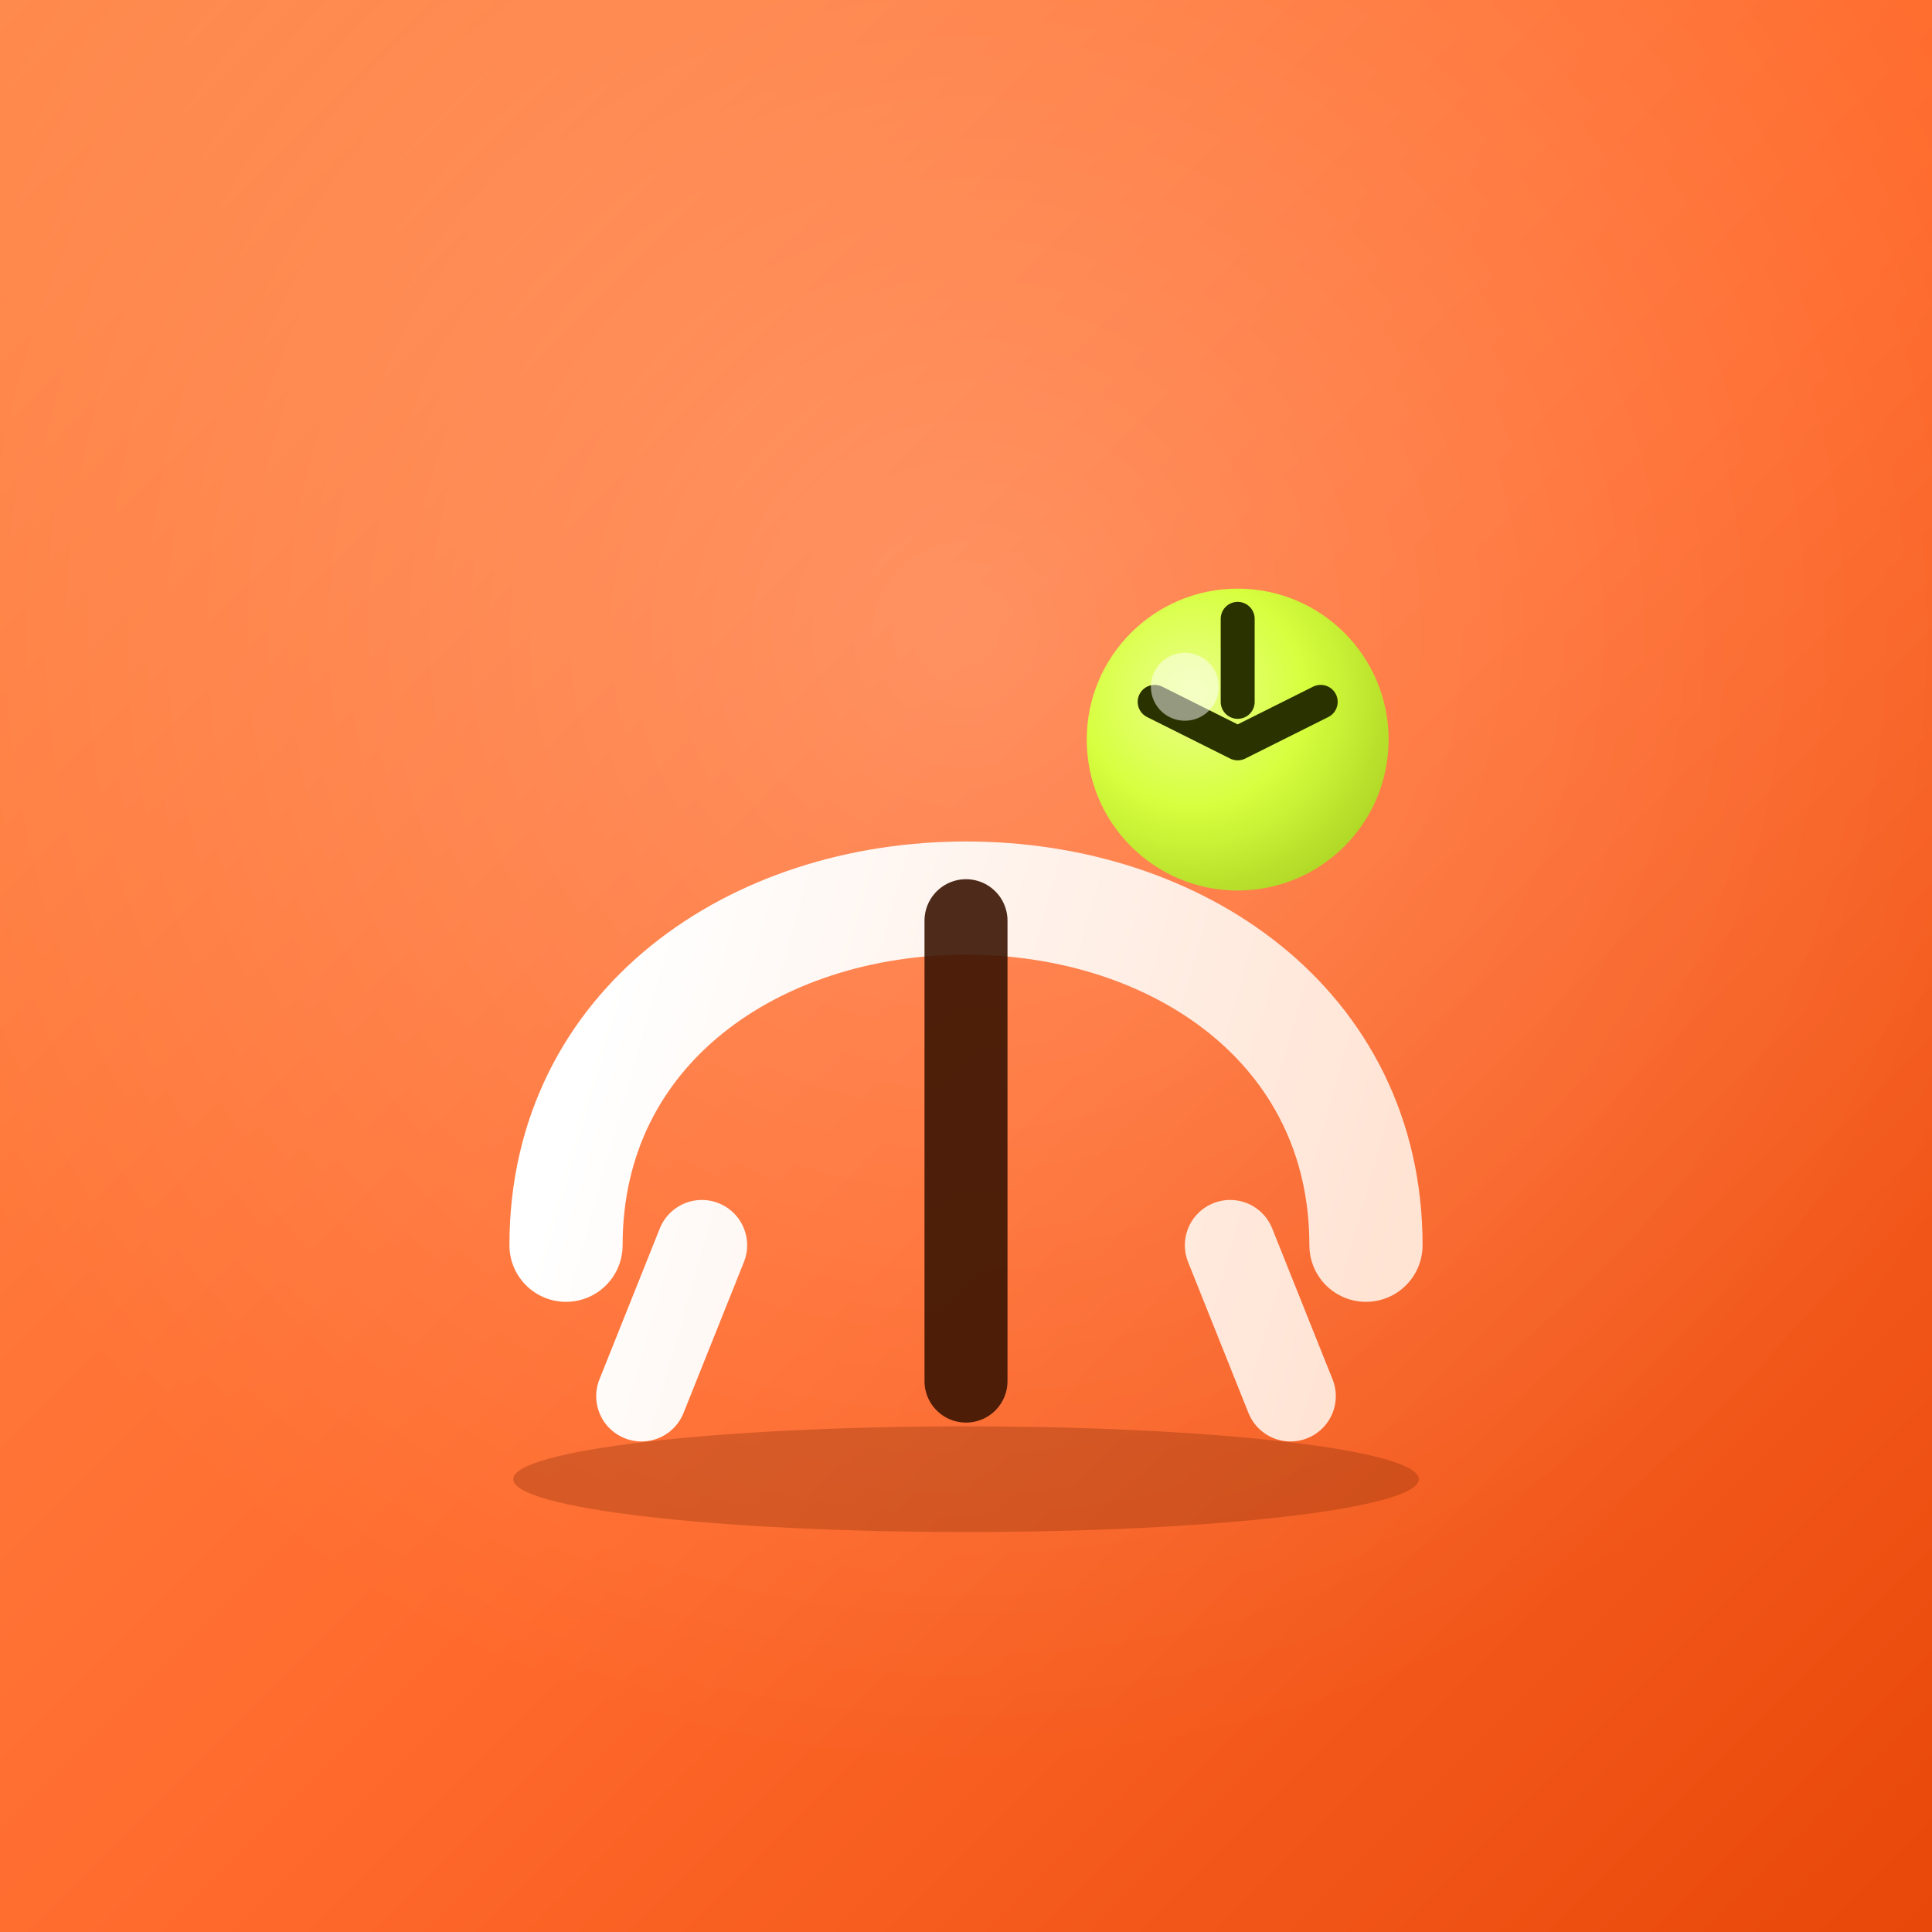
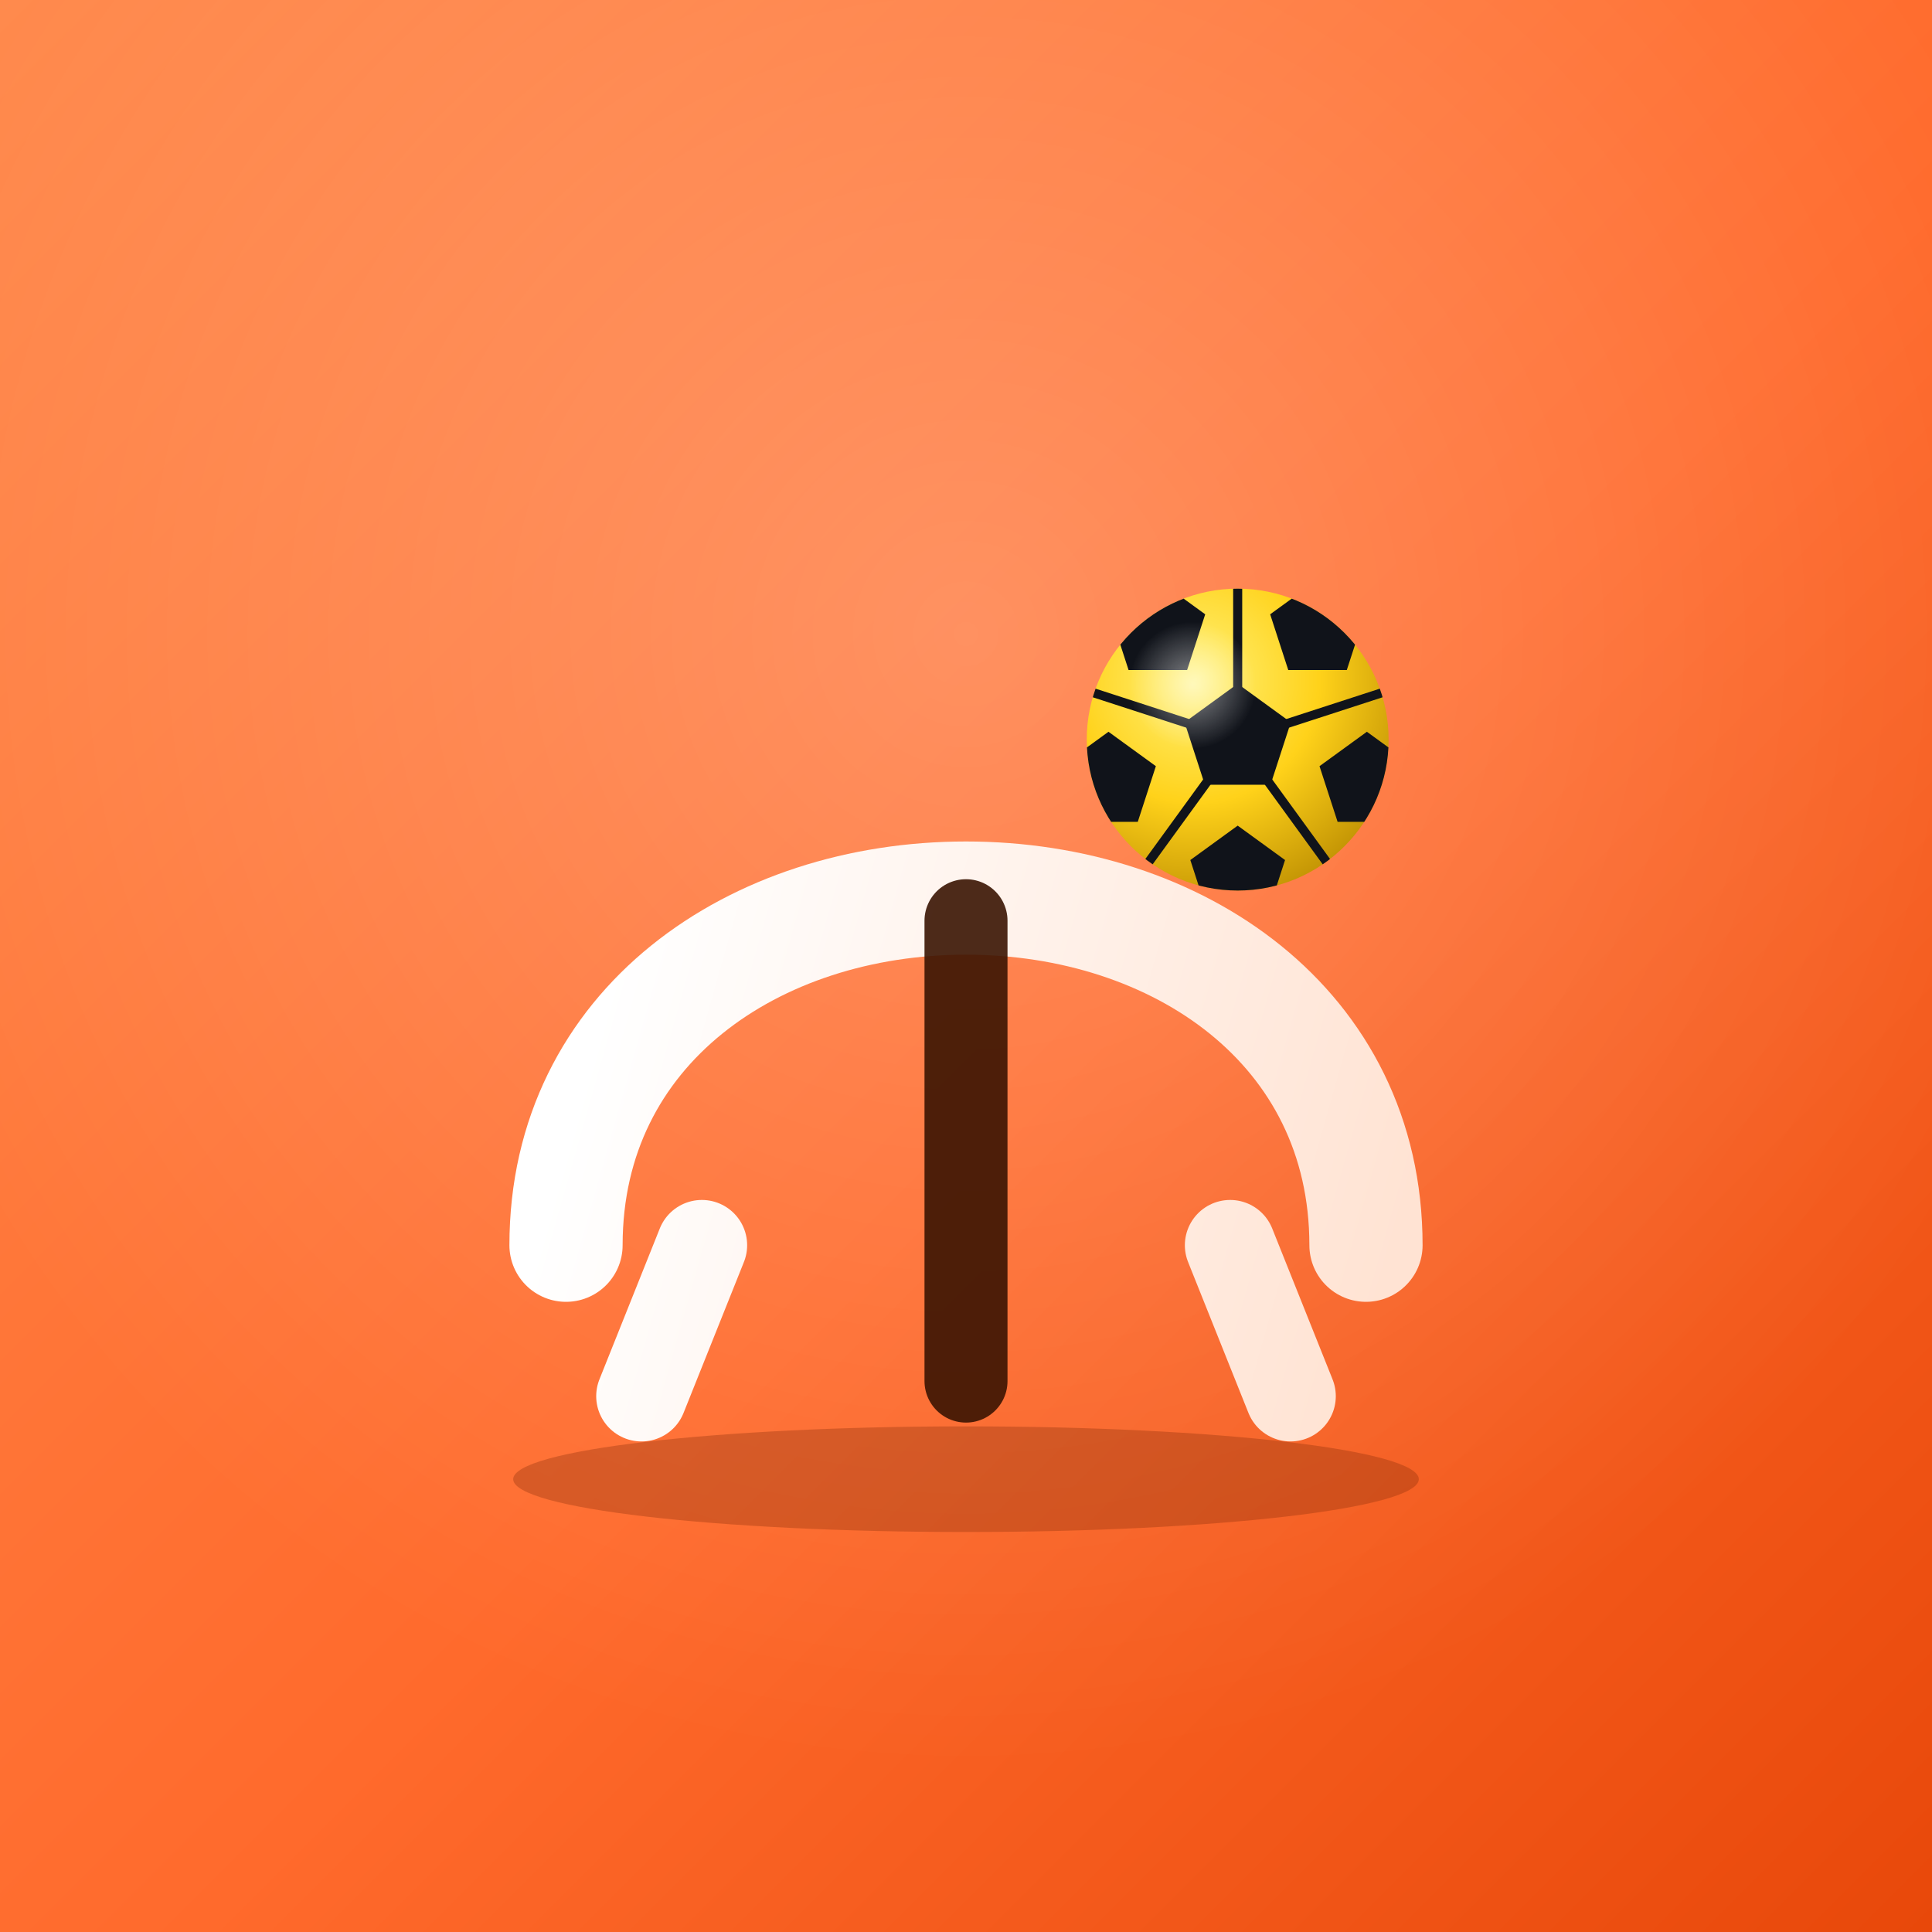
<svg xmlns="http://www.w3.org/2000/svg" width="512" height="512" viewBox="0 0 512 512" fill="none">
  <defs>
    <linearGradient id="bgm" x1="0" y1="0" x2="512" y2="512" gradientUnits="userSpaceOnUse">
      <stop stop-color="#ff8a4d" />
      <stop offset="0.55" stop-color="#ff6a2c" />
      <stop offset="1" stop-color="#e8480a" />
    </linearGradient>
    <radialGradient id="bgmGlow" cx="256" cy="168" r="300" gradientUnits="userSpaceOnUse">
      <stop stop-color="#ffffff" stop-opacity="0.22" />
      <stop offset="1" stop-color="#ffffff" stop-opacity="0" />
    </radialGradient>
    <linearGradient id="tablem" x1="150" y1="300" x2="362" y2="360" gradientUnits="userSpaceOnUse">
      <stop stop-color="#ffffff" />
      <stop offset="1" stop-color="#ffe3d3" />
    </linearGradient>
-     <radialGradient id="ballm" cx="316" cy="184" r="60" gradientUnits="userSpaceOnUse">
-       <stop stop-color="#eaff8a" />
-       <stop offset="0.5" stop-color="#d7ff3e" />
-       <stop offset="1" stop-color="#acd424" />
+     <radialGradient id="ballY" cx="0.36" cy="0.30" r="0.82">
+       <stop offset="0" stop-color="#fff27a" />
+       <stop offset="0.5" stop-color="#ffd21a" />
+       <stop offset="1" stop-color="#b88900" />
    </radialGradient>
+     <radialGradient id="ballGloss" cx="0.5" cy="0.5" r="0.5">
+       <stop offset="0" stop-color="#ffffff" stop-opacity="0.5" />
+       <stop offset="1" stop-color="#ffffff" stop-opacity="0" />
+     </radialGradient>
+     <clipPath id="ballClip">
+       <circle r="100" />
+     </clipPath>
  </defs>
  <rect width="512" height="512" fill="url(#bgm)" />
  <rect width="512" height="512" fill="url(#bgmGlow)" />
  <ellipse cx="256" cy="392" rx="120" ry="14" fill="#7a2603" opacity="0.30" />
  <path d="M150 330c0-58 50-92 106-92s106 34 106 92" stroke="url(#tablem)" stroke-width="30" stroke-linecap="round" />
  <path d="M186 330l-16 40M326 330l16 40" stroke="url(#tablem)" stroke-width="24" stroke-linecap="round" />
  <path d="M256 244v122" stroke="#3a1402" stroke-width="22" stroke-linecap="round" opacity="0.9" />
-   <circle cx="328" cy="196" r="40" fill="url(#ballm)" />
-   <path d="M306 186l22 11 22-11M328 164v22" stroke="#2a3300" stroke-width="9" stroke-linecap="round" stroke-linejoin="round" />
-   <circle cx="314" cy="182" r="9" fill="#ffffff" opacity="0.5" />
+   <g transform="translate(328,196) scale(0.4)" clip-path="url(#ballClip)">
+     <circle r="100" fill="url(#ballY)" />
+     <path d="M0,-33.3L0,-108" stroke="#10131a" stroke-width="6" stroke-linecap="round" />
+     <path d="M31.67,-10.29L102.71,-33.37" stroke="#10131a" stroke-width="6" stroke-linecap="round" />
+     <path d="M19.57,26.94L63.48,87.37" stroke="#10131a" stroke-width="6" stroke-linecap="round" />
+     <path d="M-19.57,26.94L-63.48,87.37" stroke="#10131a" stroke-width="6" stroke-linecap="round" />
+     <path d="M-31.67,-10.29L-102.71,-33.37" stroke="#10131a" stroke-width="6" stroke-linecap="round" />
+     <path d="M0,-37L35.19,-11.43L21.75,29.93L-21.75,29.93L-35.19,-11.43Z" fill="#10131a" />
+     <path d="M33.5,-46.11L21.52,-83.01L52.9,-105.81L84.29,-83.01L72.3,-46.11Z" fill="#10131a" />
+     <path d="M54.21,17.61L85.6,-5.19L116.98,17.61L104.99,54.51L66.2,54.51Z" fill="#10131a" />
+     <path d="M0,57L31.38,79.8L19.4,116.7L-19.4,116.7L-31.38,79.8Z" fill="#10131a" />
+     <path d="M-54.21,17.61L-66.2,54.51L-104.99,54.51L-116.98,17.61L-85.6,-5.19Z" fill="#10131a" />
+     <path d="M-33.5,-46.11L-72.3,-46.11L-84.29,-83.01L-52.9,-105.81L-21.52,-83.01Z" fill="#10131a" />
+     <circle cx="-30" cy="-36" r="42" fill="url(#ballGloss)" />
+   </g>
</svg>
